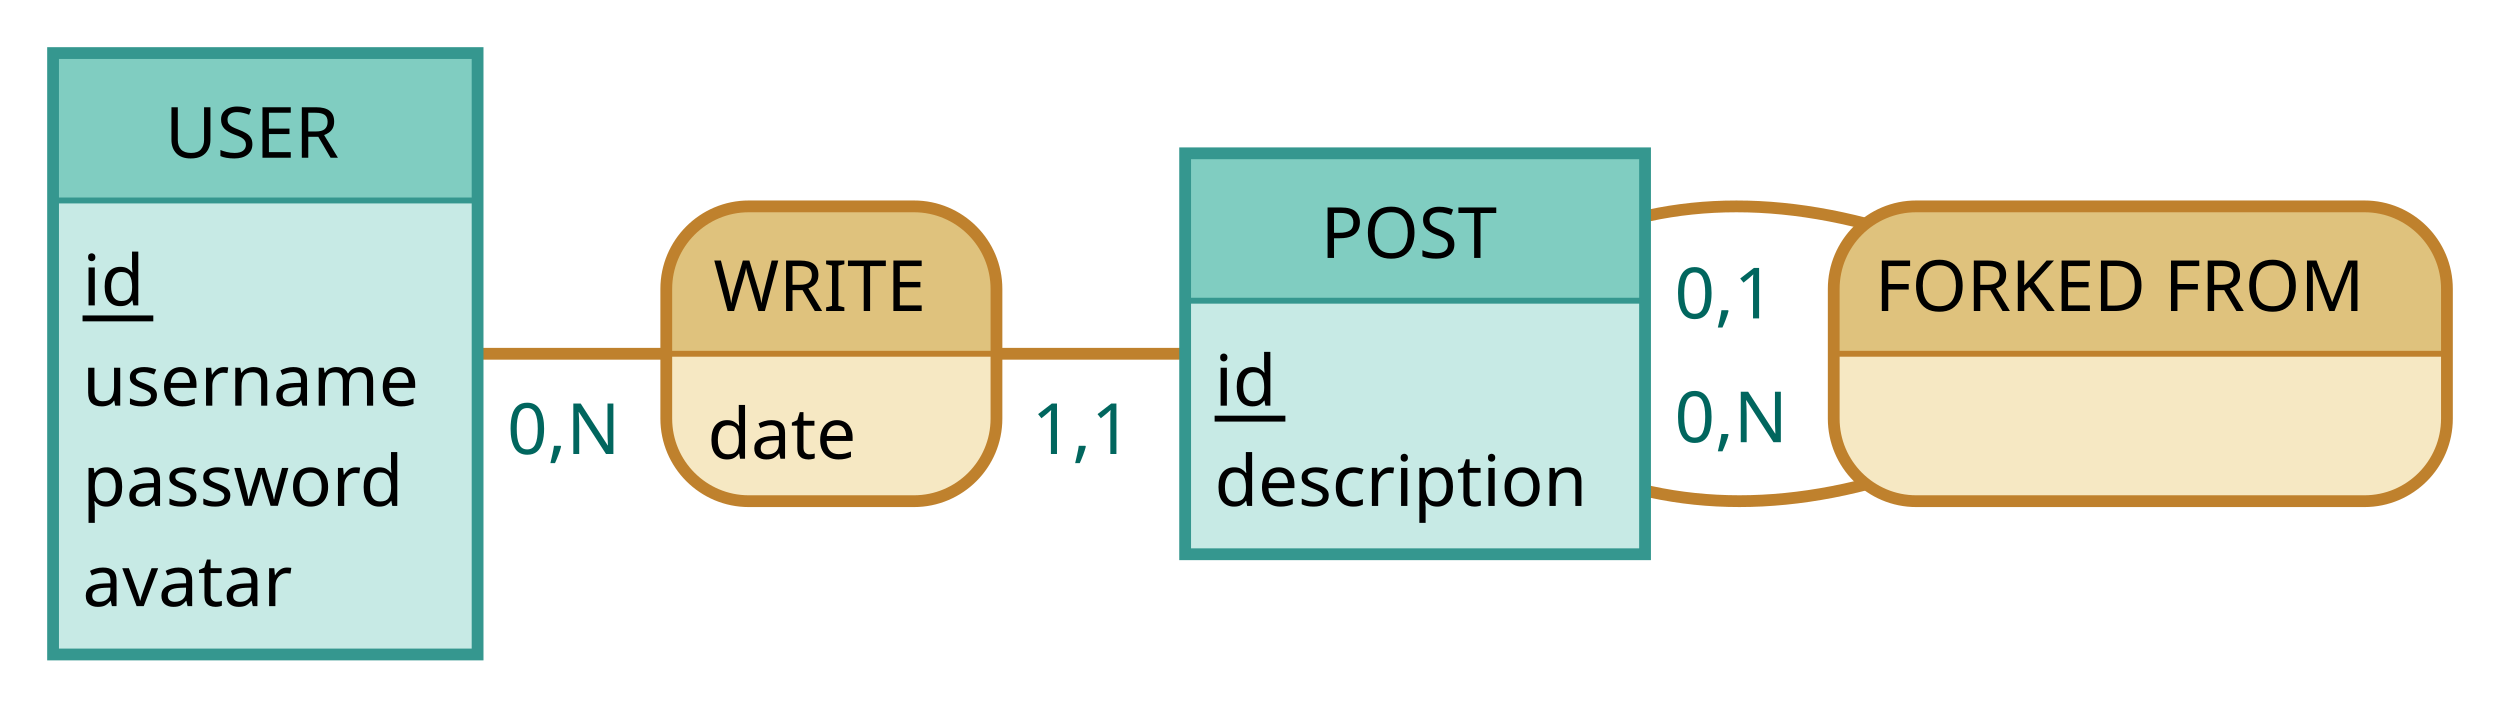
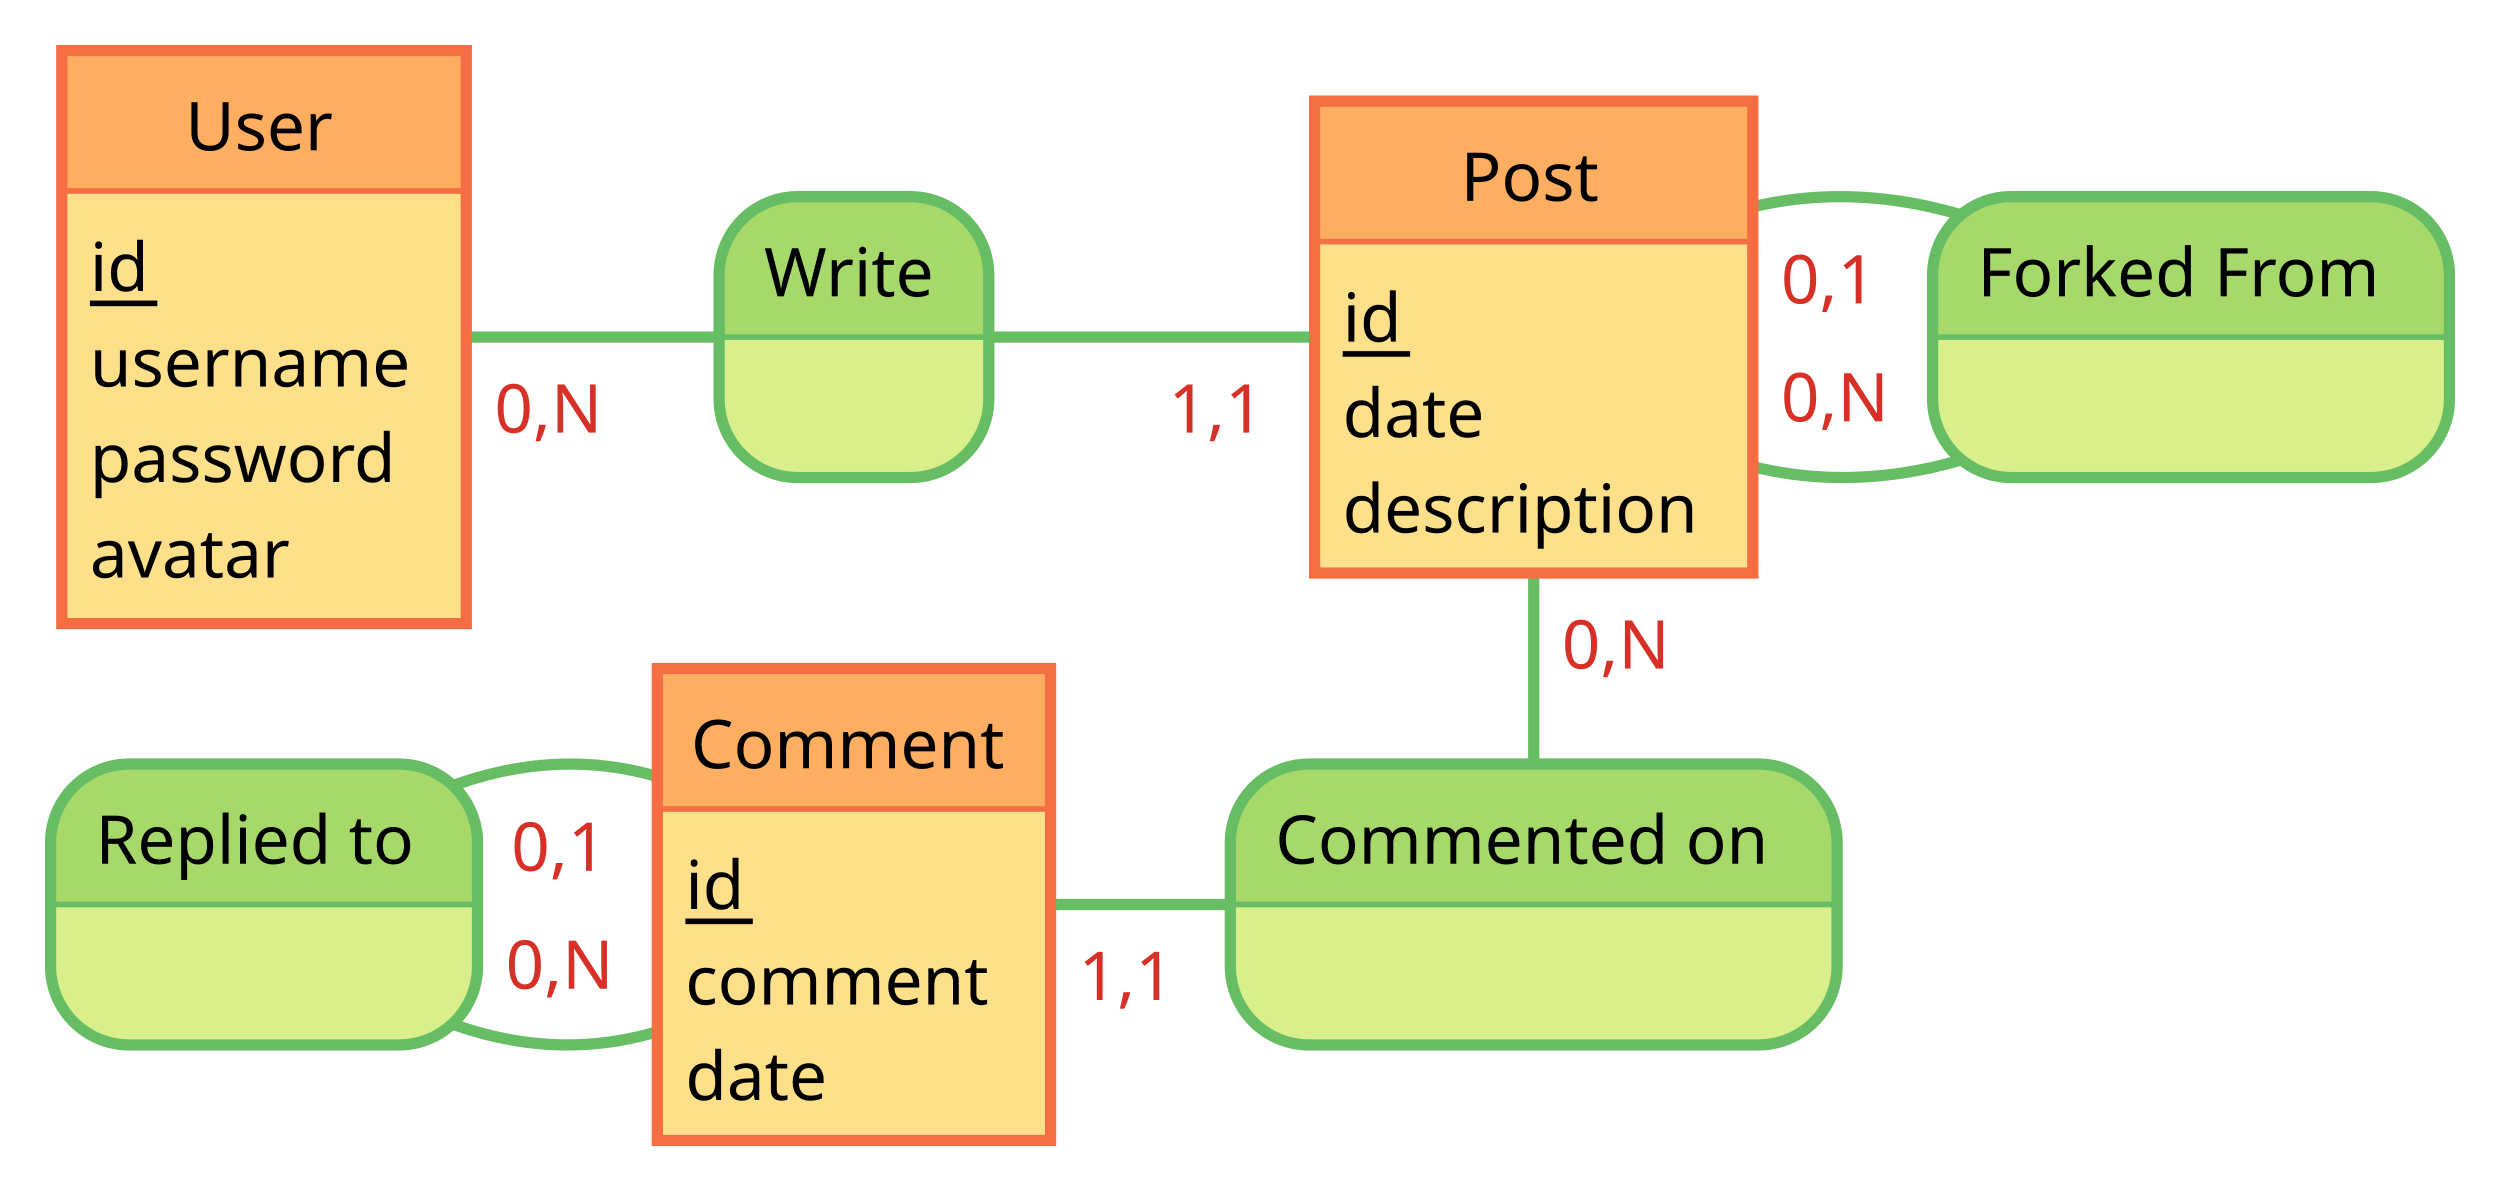
- <svg xmlns="http://www.w3.org/2000/svg" width="424" height="120" viewBox="0 0 424 120">
-   <rect x="0" y="0" width="424" height="120" fill="#00000000" stroke="none" stroke-width="0" />
+ <svg xmlns="http://www.w3.org/2000/svg" width="445" height="212" viewBox="0 0 445 212">
+   <rect x="0" y="0" width="445" height="212" fill="#00000000" stroke="none" stroke-width="0" />
  <g>
-     <line x1="240" y1="60" x2="141" y2="60" stroke="#bf812d" stroke-width="2" />
-     <line x1="45" y1="60" x2="141" y2="60" stroke="#bf812d" stroke-width="2" />
+     <line x1="273" y1="60" x2="152" y2="60" stroke="#66bd63" stroke-width="2" />
+     <line x1="47" y1="60" x2="152" y2="60" stroke="#66bd63" stroke-width="2" />
    <g>
-       <path d="M155 35 a14 14 90 0 1 14 14 V60 h-56 V49 a14 14 90 0 1 14 -14" fill="#dfc27d" stroke="#dfc27d" stroke-width="0" />
-       <path d="M169 60 v11 a14 14 90 0 1 -14 14 H127 a14 14 90 0 1 -14 -14 V60 H56" fill="#f6e8c3" stroke="#f6e8c3" stroke-width="0" />
-       <rect x="113" y="35" width="56" height="50" fill="none" rx="14" stroke="#bf812d" stroke-width="2" />
-       <line x1="113" y1="60" x2="169" y2="60" stroke="#bf812d" stroke-width="1" />
-       <text x="121" y="52.75" fill="#000000" font-family="Verdana" font-size="12">WRITE</text>
-       <text x="120" y="77.8" fill="#000000" font-family="Verdana" font-size="12">date</text>
+       <path d="M162 35 a14 14 90 0 1 14 14 V60 h-48 V49 a14 14 90 0 1 14 -14" fill="#a6d96a" stroke="#a6d96a" stroke-width="0" />
+       <path d="M176 60 v11 a14 14 90 0 1 -14 14 H142 a14 14 90 0 1 -14 -14 V60 H48" fill="#d9ef8b" stroke="#d9ef8b" stroke-width="0" />
+       <rect x="128" y="35" width="48" height="50" fill="none" rx="14" stroke="#66bd63" stroke-width="2" />
+       <line x1="128" y1="60" x2="176" y2="60" stroke="#66bd63" stroke-width="1" />
+       <text x="136" y="52.75" fill="#000000" font-family="Verdana" font-size="12">Write</text>
    </g>
-     <text x="175" y="77" fill="#01665e" font-family="Verdana" font-size="12">1,1</text>
-     <text x="86" y="77" fill="#01665e" font-family="Verdana" font-size="12">0,N</text>
+     <text x="208" y="77" fill="#d73027" font-family="Verdana" font-size="12">1,1</text>
+     <text x="88" y="77" fill="#d73027" font-family="Verdana" font-size="12">0,N</text>
  </g>
  <g>
-     <path d="M240 60 C271.67 26.67 312.67 26.67 363 60" fill="none" stroke="#bf812d" stroke-width="2" />
-     <path d="M240 60 C272.33 93.33 313.33 93.33 363 60" fill="none" stroke="#bf812d" stroke-width="2" />
+     <path d="M273 60 C306.67 26.67 345.67 26.67 390 60" fill="none" stroke="#66bd63" stroke-width="2" />
+     <path d="M273 60 C307.33 93.33 346.33 93.33 390 60" fill="none" stroke="#66bd63" stroke-width="2" />
    <g>
-       <path d="M401 35 a14 14 90 0 1 14 14 V60 h-104 V49 a14 14 90 0 1 14 -14" fill="#dfc27d" stroke="#dfc27d" stroke-width="0" />
-       <path d="M415 60 v11 a14 14 90 0 1 -14 14 H325 a14 14 90 0 1 -14 -14 V60 H104" fill="#f6e8c3" stroke="#f6e8c3" stroke-width="0" />
-       <rect x="311" y="35" width="104" height="50" fill="none" rx="14" stroke="#bf812d" stroke-width="2" />
-       <line x1="311" y1="60" x2="415" y2="60" stroke="#bf812d" stroke-width="1" />
-       <text x="318" y="52.75" fill="#000000" font-family="Verdana" font-size="12">FORKED FROM</text>
+       <path d="M422 35 a14 14 90 0 1 14 14 V60 h-92 V49 a14 14 90 0 1 14 -14" fill="#a6d96a" stroke="#a6d96a" stroke-width="0" />
+       <path d="M436 60 v11 a14 14 90 0 1 -14 14 H358 a14 14 90 0 1 -14 -14 V60 H92" fill="#d9ef8b" stroke="#d9ef8b" stroke-width="0" />
+       <rect x="344" y="35" width="92" height="50" fill="none" rx="14" stroke="#66bd63" stroke-width="2" />
+       <line x1="344" y1="60" x2="436" y2="60" stroke="#66bd63" stroke-width="1" />
+       <text x="352" y="52.75" fill="#000000" font-family="Verdana" font-size="12">Forked From</text>
    </g>
-     <text x="284" y="54" fill="#01665e" font-family="Verdana" font-size="12">0,1</text>
-     <text x="284" y="75" fill="#01665e" font-family="Verdana" font-size="12">0,N</text>
+     <text x="317" y="54" fill="#d73027" font-family="Verdana" font-size="12">0,1</text>
+     <text x="317" y="75" fill="#d73027" font-family="Verdana" font-size="12">0,N</text>
+   </g>
+   <g>
+     <path d="M152 161 C119 194.33 84 194.33 47 161" fill="none" stroke="#66bd63" stroke-width="2" />
+     <path d="M152 161 C119.67 127.67 84.67 127.67 47 161" fill="none" stroke="#66bd63" stroke-width="2" />
+     <g>
+       <path d="M71 136 a14 14 90 0 1 14 14 V161 h-76 V150 a14 14 90 0 1 14 -14" fill="#a6d96a" stroke="#a6d96a" stroke-width="0" />
+       <path d="M85 161 v11 a14 14 90 0 1 -14 14 H23 a14 14 90 0 1 -14 -14 V161 H76" fill="#d9ef8b" stroke="#d9ef8b" stroke-width="0" />
+       <rect x="9" y="136" width="76" height="50" fill="none" rx="14" stroke="#66bd63" stroke-width="2" />
+       <line x1="9" y1="161" x2="85" y2="161" stroke="#66bd63" stroke-width="1" />
+       <text x="17" y="153.75" fill="#000000" font-family="Verdana" font-size="12">Replied to</text>
+     </g>
+     <text x="90" y="176" fill="#d73027" font-family="Verdana" font-size="12">0,N</text>
+     <text x="91" y="155" fill="#d73027" font-family="Verdana" font-size="12">0,1</text>
+   </g>
+   <g>
+     <line x1="273" y1="60" x2="273" y2="161" stroke="#66bd63" stroke-width="2" />
+     <line x1="152" y1="161" x2="273" y2="161" stroke="#66bd63" stroke-width="2" />
+     <g>
+       <path d="M313 136 a14 14 90 0 1 14 14 V161 h-108 V150 a14 14 90 0 1 14 -14" fill="#a6d96a" stroke="#a6d96a" stroke-width="0" />
+       <path d="M327 161 v11 a14 14 90 0 1 -14 14 H233 a14 14 90 0 1 -14 -14 V161 H108" fill="#d9ef8b" stroke="#d9ef8b" stroke-width="0" />
+       <rect x="219" y="136" width="108" height="50" fill="none" rx="14" stroke="#66bd63" stroke-width="2" />
+       <line x1="219" y1="161" x2="327" y2="161" stroke="#66bd63" stroke-width="1" />
+       <text x="227" y="153.75" fill="#000000" font-family="Verdana" font-size="12">Commented on</text>
+     </g>
+     <text x="278" y="119" fill="#d73027" font-family="Verdana" font-size="12">0,N</text>
+     <text x="192" y="178" fill="#d73027" font-family="Verdana" font-size="12">1,1</text>
  </g>
  <g>
    <g>
-       <rect x="9" y="9" width="72" height="25" fill="#80cdc1" stroke="none" stroke-width="0" opacity="1" />
-       <rect x="9" y="34" width="72" height="77" fill="#c7eae5" stroke="none" stroke-width="0" opacity="1" />
-       <rect x="9" y="9" width="72" height="102" fill="none" stroke="#35978f" stroke-width="2" opacity="1" />
-       <line x1="9" y1="34" x2="81" y2="34" stroke="#35978f" stroke-width="1" />
+       <rect x="11" y="9" width="72" height="25" fill="#fdae61" stroke="none" stroke-width="0" opacity="1" />
+       <rect x="11" y="34" width="72" height="77" fill="#fee08b" stroke="none" stroke-width="0" opacity="1" />
+       <rect x="11" y="9" width="72" height="102" fill="none" stroke="#f46d43" stroke-width="2" opacity="1" />
+       <line x1="11" y1="34" x2="83" y2="34" stroke="#f46d43" stroke-width="1" />
    </g>
-     <text x="28" y="26.75" fill="#000000" font-family="Verdana" font-size="12">USER</text>
-     <text x="14" y="51.8" fill="#000000" font-family="Verdana" font-size="12">id</text>
-     <line x1="14" y1="54" x2="26" y2="54" stroke="#000000" stroke-width="1" />
-     <text x="14" y="68.8" fill="#000000" font-family="Verdana" font-size="12">username</text>
-     <text x="14" y="85.8" fill="#000000" font-family="Verdana" font-size="12">password</text>
-     <text x="14" y="102.8" fill="#000000" font-family="Verdana" font-size="12">avatar</text>
+     <text x="33" y="26.75" fill="#000000" font-family="Verdana" font-size="12">User</text>
+     <text x="16" y="51.8" fill="#000000" font-family="Verdana" font-size="12">id</text>
+     <line x1="16" y1="54" x2="28" y2="54" stroke="#000000" stroke-width="1" />
+     <text x="16" y="68.8" fill="#000000" font-family="Verdana" font-size="12">username</text>
+     <text x="16" y="85.8" fill="#000000" font-family="Verdana" font-size="12">password</text>
+     <text x="16" y="102.8" fill="#000000" font-family="Verdana" font-size="12">avatar</text>
  </g>
  <g>
    <g>
-       <rect x="201" y="26" width="78" height="25" fill="#80cdc1" stroke="none" stroke-width="0" opacity="1" />
-       <rect x="201" y="51" width="78" height="43" fill="#c7eae5" stroke="none" stroke-width="0" opacity="1" />
-       <rect x="201" y="26" width="78" height="68" fill="none" stroke="#35978f" stroke-width="2" opacity="1" />
-       <line x1="201" y1="51" x2="279" y2="51" stroke="#35978f" stroke-width="1" />
+       <rect x="234" y="18" width="78" height="25" fill="#fdae61" stroke="none" stroke-width="0" opacity="1" />
+       <rect x="234" y="43" width="78" height="59" fill="#fee08b" stroke="none" stroke-width="0" opacity="1" />
+       <rect x="234" y="18" width="78" height="84" fill="none" stroke="#f46d43" stroke-width="2" opacity="1" />
+       <line x1="234" y1="43" x2="312" y2="43" stroke="#f46d43" stroke-width="1" />
    </g>
-     <text x="224" y="43.75" fill="#000000" font-family="Verdana" font-size="12">POST</text>
-     <text x="206" y="68.8" fill="#000000" font-family="Verdana" font-size="12">id</text>
-     <line x1="206" y1="71" x2="218" y2="71" stroke="#000000" stroke-width="1" />
-     <text x="206" y="85.8" fill="#000000" font-family="Verdana" font-size="12">description</text>
+     <text x="260" y="35.75" fill="#000000" font-family="Verdana" font-size="12">Post</text>
+     <text x="239" y="60.8" fill="#000000" font-family="Verdana" font-size="12">id</text>
+     <line x1="239" y1="63" x2="251" y2="63" stroke="#000000" stroke-width="1" />
+     <text x="239" y="77.8" fill="#000000" font-family="Verdana" font-size="12">date</text>
+     <text x="239" y="94.8" fill="#000000" font-family="Verdana" font-size="12">description</text>
+   </g>
+   <g>
+     <g>
+       <rect x="117" y="119" width="70" height="25" fill="#fdae61" stroke="none" stroke-width="0" opacity="1" />
+       <rect x="117" y="144" width="70" height="59" fill="#fee08b" stroke="none" stroke-width="0" opacity="1" />
+       <rect x="117" y="119" width="70" height="84" fill="none" stroke="#f46d43" stroke-width="2" opacity="1" />
+       <line x1="117" y1="144" x2="187" y2="144" stroke="#f46d43" stroke-width="1" />
+     </g>
+     <text x="123" y="136.75" fill="#000000" font-family="Verdana" font-size="12">Comment</text>
+     <text x="122" y="161.8" fill="#000000" font-family="Verdana" font-size="12">id</text>
+     <line x1="122" y1="164" x2="134" y2="164" stroke="#000000" stroke-width="1" />
+     <text x="122" y="178.8" fill="#000000" font-family="Verdana" font-size="12">comment</text>
+     <text x="122" y="195.8" fill="#000000" font-family="Verdana" font-size="12">date</text>
  </g>
</svg>
